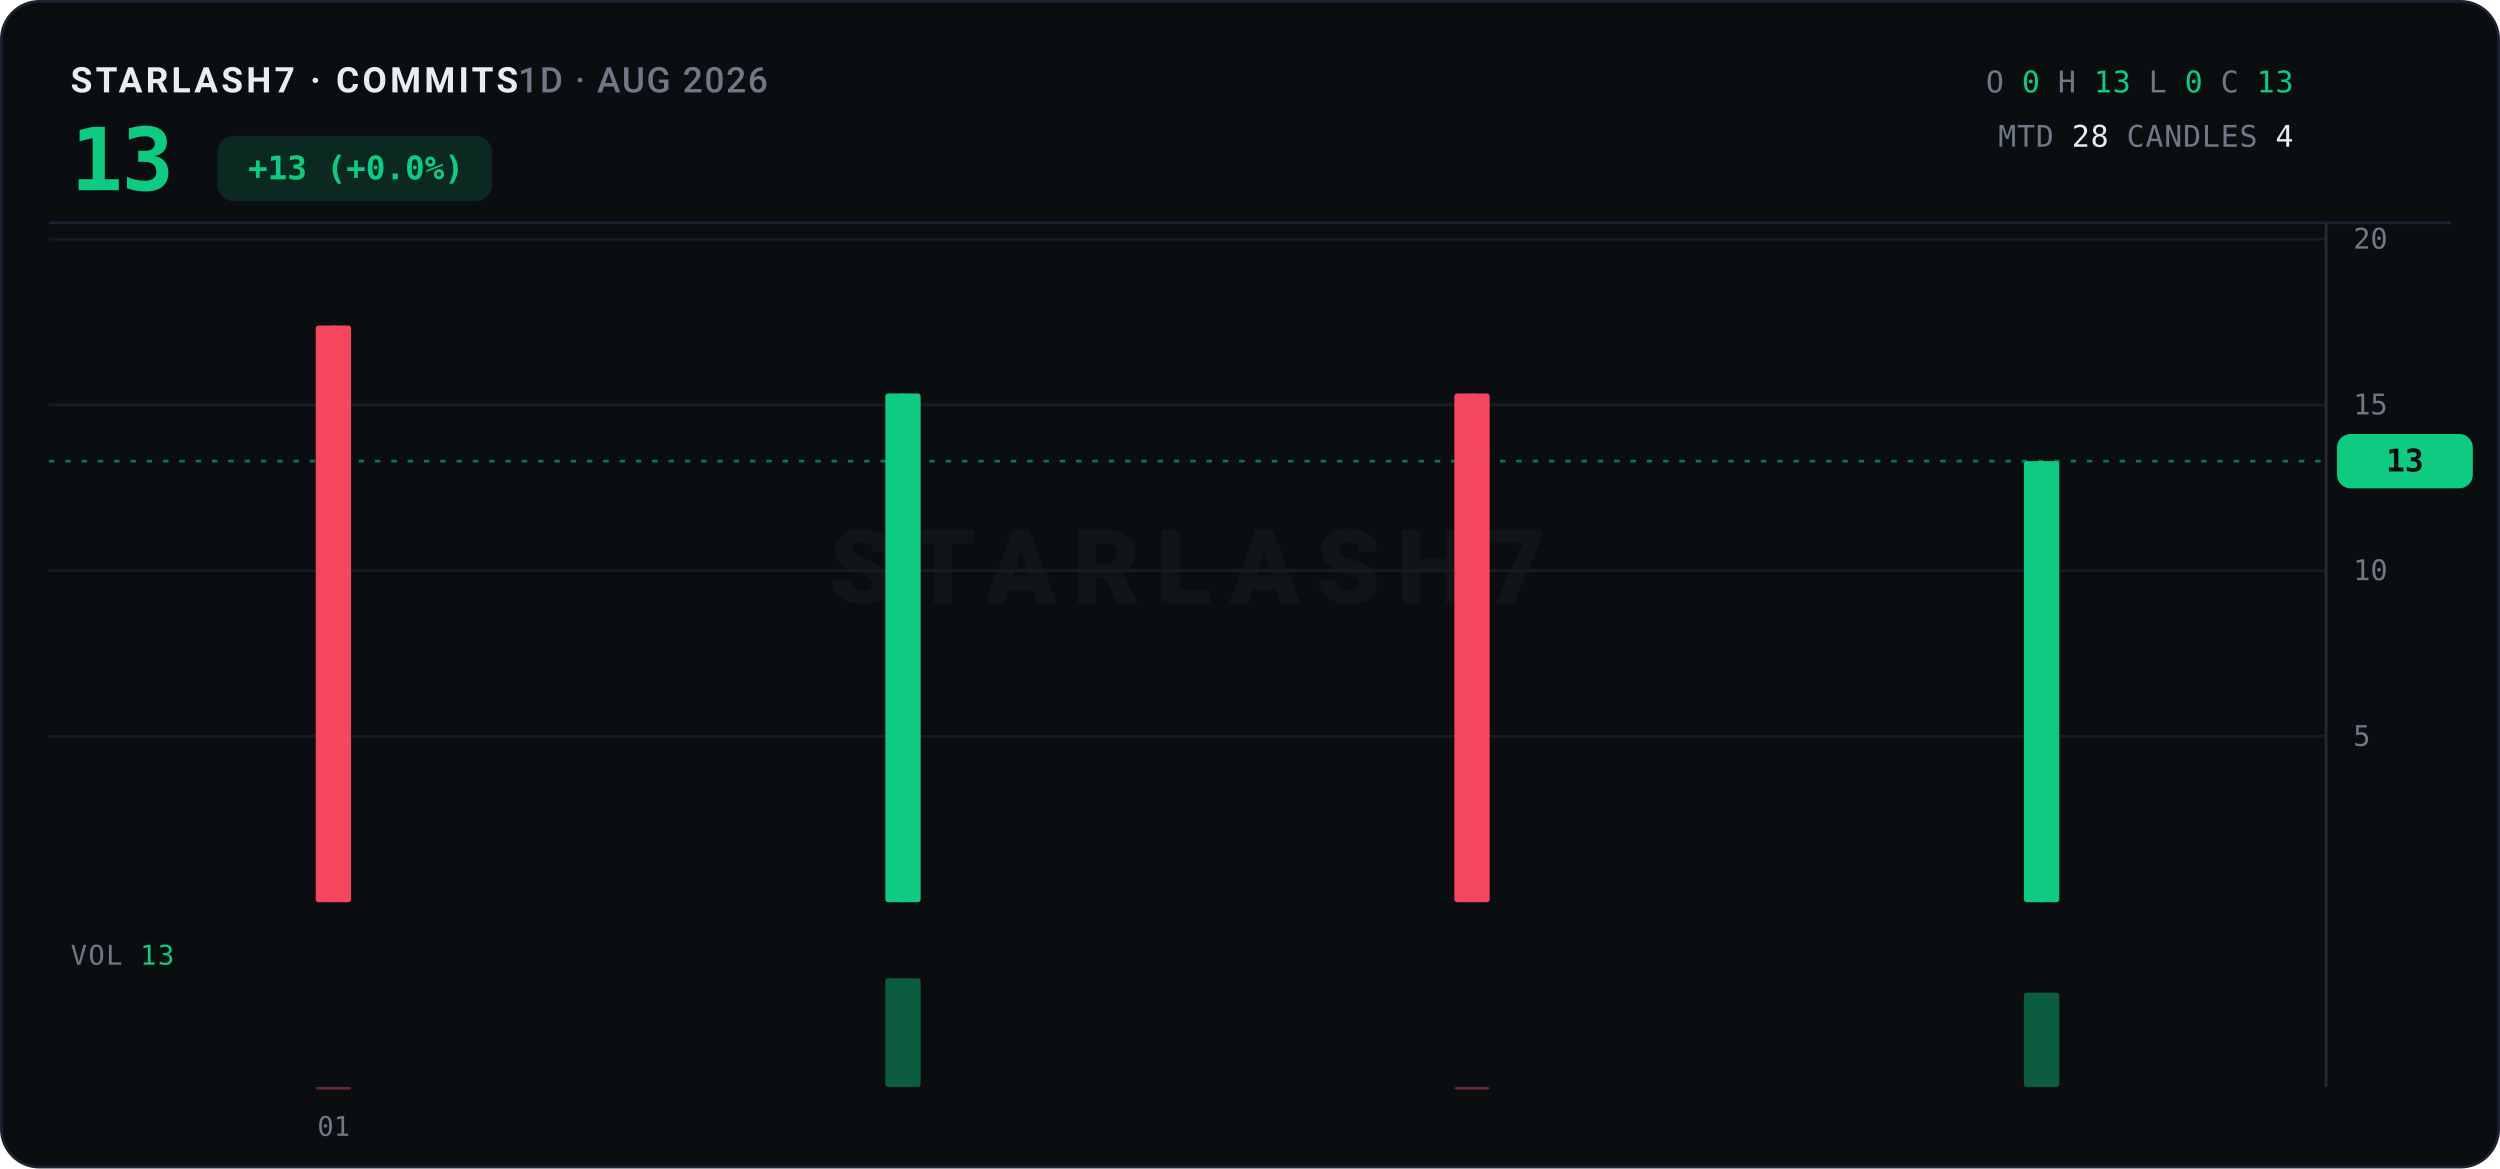
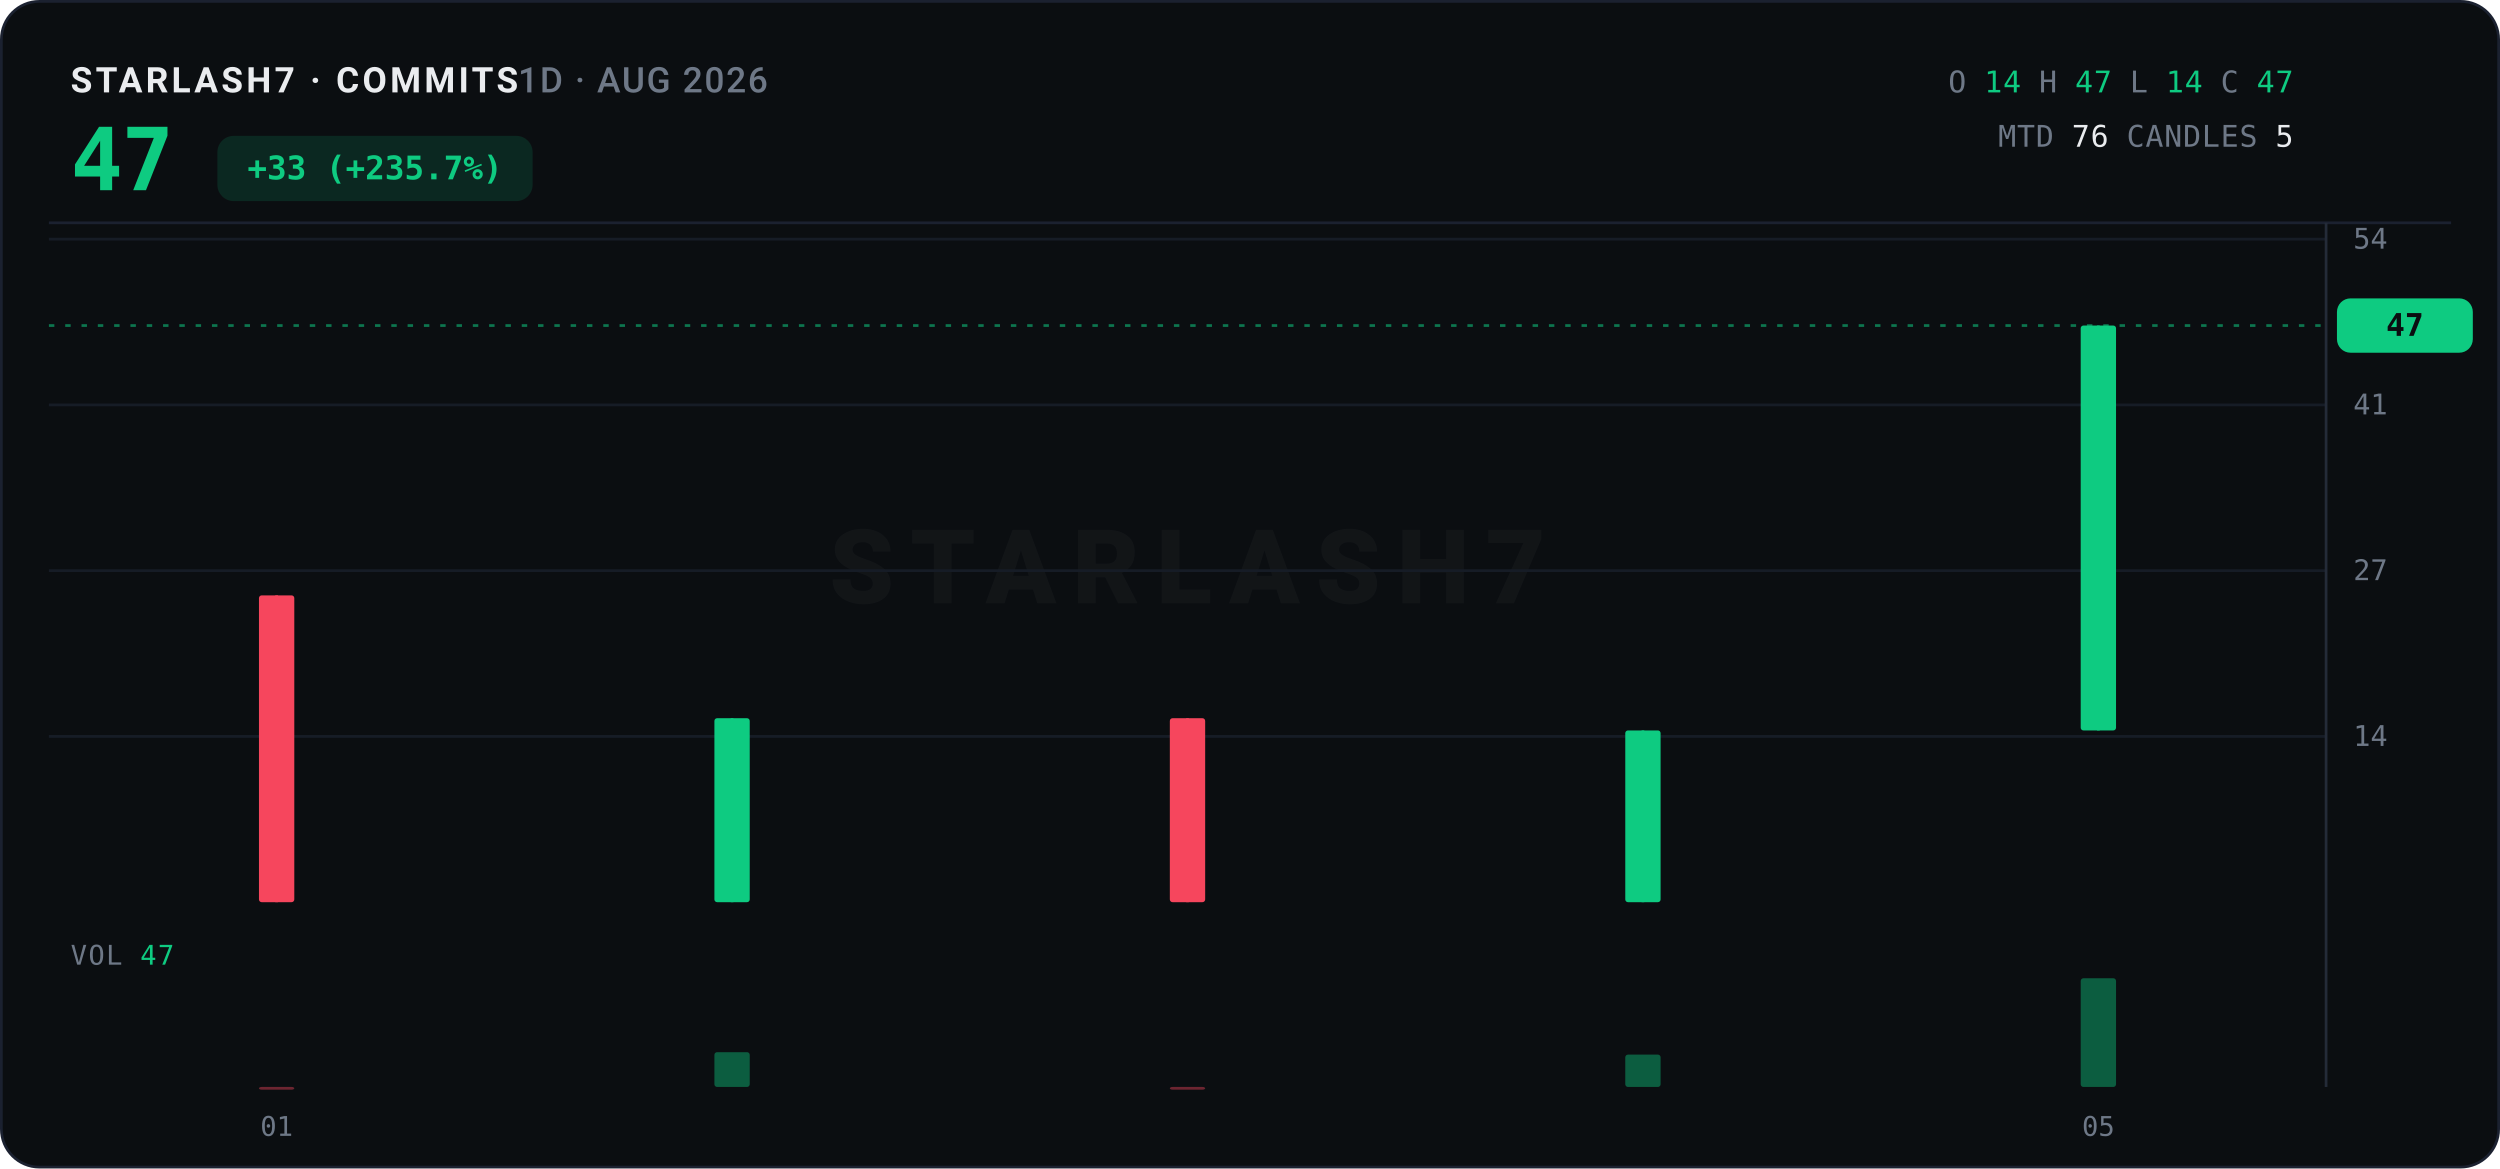
<svg xmlns="http://www.w3.org/2000/svg" width="920" height="430" viewBox="0 0 920 430">
  <rect x="0.5" y="0.5" width="919" height="429" rx="14" fill="#0B0E11" stroke="#1B2130" />
  <text x="26" y="34" font-family="ui-sans-serif,system-ui,-apple-system,'Segoe UI',Roboto,sans-serif" font-size="13" font-weight="700" letter-spacing="1.2" fill="#EAECEF">STARLASH7 · COMMITS<tspan fill="#6E7887" font-weight="500" letter-spacing="0.6">  1D · AUG 2026</tspan>
  </text>
-   <text x="26" y="70" font-family="ui-monospace,'SF Mono',SFMono-Regular,Menlo,Consolas,monospace" font-size="32" font-weight="800" fill="#0ECB81" letter-spacing="-0.5">13</text>
-   <rect x="80" y="50" width="101" height="24" rx="6" fill="#0ECB81" opacity="0.14" />
-   <text x="131" y="66" text-anchor="middle" font-family="ui-monospace,'SF Mono',SFMono-Regular,Menlo,Consolas,monospace" font-size="12" font-weight="700" fill="#0ECB81">+13 (+0.0%)</text>
+   <text x="26" y="70" font-family="ui-monospace,'SF Mono',SFMono-Regular,Menlo,Consolas,monospace" font-size="32" font-weight="800" fill="#0ECB81" letter-spacing="-0.5">47</text>
+   <rect x="80" y="50" width="116" height="24" rx="6" fill="#0ECB81" opacity="0.14" />
+   <text x="138" y="66" text-anchor="middle" font-family="ui-monospace,'SF Mono',SFMono-Regular,Menlo,Consolas,monospace" font-size="12" font-weight="700" fill="#0ECB81">+33 (+235.7%)</text>
  <text x="844" y="34" text-anchor="end" font-family="ui-monospace,'SF Mono',SFMono-Regular,Menlo,Consolas,monospace" font-size="11" letter-spacing="0.3">
    <tspan fill="#6E7887">O</tspan>
-     <tspan fill="#0ECB81">0</tspan>
+     <tspan fill="#0ECB81">14</tspan>
    <tspan fill="#6E7887">H</tspan>
-     <tspan fill="#0ECB81">13</tspan>
+     <tspan fill="#0ECB81">47</tspan>
    <tspan fill="#6E7887">L</tspan>
-     <tspan fill="#0ECB81">0</tspan>
+     <tspan fill="#0ECB81">14</tspan>
    <tspan fill="#6E7887">C</tspan>
-     <tspan fill="#0ECB81">13</tspan>
+     <tspan fill="#0ECB81">47</tspan>
  </text>
  <text x="844" y="54" text-anchor="end" font-family="ui-monospace,'SF Mono',SFMono-Regular,Menlo,Consolas,monospace" font-size="11" letter-spacing="0.3">
    <tspan fill="#6E7887">MTD</tspan>
-     <tspan fill="#EAECEF">28</tspan>
+     <tspan fill="#EAECEF">76</tspan>
    <tspan fill="#6E7887">CANDLES</tspan>
-     <tspan fill="#EAECEF">4</tspan>
+     <tspan fill="#EAECEF">5</tspan>
  </text>
  <line x1="18" y1="82" x2="902" y2="82" stroke="#1B2130" stroke-width="1" />
  <text x="437.0" y="222.0" text-anchor="middle" font-family="ui-sans-serif,system-ui,-apple-system,'Segoe UI',Roboto,sans-serif" font-size="38" font-weight="800" letter-spacing="6" fill="#EAECEF" opacity="0.035">STARLASH7</text>
  <line x1="18" y1="271.0" x2="856" y2="271.0" stroke="#161C26" stroke-width="1" />
-   <text x="866" y="274.5" font-family="ui-monospace,'SF Mono',SFMono-Regular,Menlo,Consolas,monospace" font-size="10.5" fill="#6E7887">5</text>
+   <text x="866" y="274.5" font-family="ui-monospace,'SF Mono',SFMono-Regular,Menlo,Consolas,monospace" font-size="10.5" fill="#6E7887">14</text>
  <line x1="18" y1="210.0" x2="856" y2="210.0" stroke="#161C26" stroke-width="1" />
-   <text x="866" y="213.5" font-family="ui-monospace,'SF Mono',SFMono-Regular,Menlo,Consolas,monospace" font-size="10.5" fill="#6E7887">10</text>
+   <text x="866" y="213.5" font-family="ui-monospace,'SF Mono',SFMono-Regular,Menlo,Consolas,monospace" font-size="10.5" fill="#6E7887">27</text>
  <line x1="18" y1="149.0" x2="856" y2="149.0" stroke="#161C26" stroke-width="1" />
-   <text x="866" y="152.5" font-family="ui-monospace,'SF Mono',SFMono-Regular,Menlo,Consolas,monospace" font-size="10.5" fill="#6E7887">15</text>
+   <text x="866" y="152.5" font-family="ui-monospace,'SF Mono',SFMono-Regular,Menlo,Consolas,monospace" font-size="10.5" fill="#6E7887">41</text>
  <line x1="18" y1="88.0" x2="856" y2="88.0" stroke="#161C26" stroke-width="1" />
-   <text x="866" y="91.5" font-family="ui-monospace,'SF Mono',SFMono-Regular,Menlo,Consolas,monospace" font-size="10.5" fill="#6E7887">20</text>
+   <text x="866" y="91.5" font-family="ui-monospace,'SF Mono',SFMono-Regular,Menlo,Consolas,monospace" font-size="10.5" fill="#6E7887">54</text>
  <line x1="856" y1="82" x2="856" y2="400" stroke="#242B38" stroke-width="1" />
-   <line x1="18" y1="169.7" x2="856" y2="169.7" stroke="#0ECB81" stroke-width="1" stroke-dasharray="2 4" opacity="0.55" />
-   <rect x="860" y="159.7" width="50" height="20" rx="5" fill="#0ECB81" />
-   <text x="885.0" y="173.5" text-anchor="middle" font-family="ui-monospace,'SF Mono',SFMono-Regular,Menlo,Consolas,monospace" font-size="11.5" font-weight="800" fill="#0B0E11">13</text>
-   <line x1="122.8" y1="119.8" x2="122.8" y2="332.0" stroke="#F6465D" stroke-width="1" />
-   <rect x="116.2" y="119.8" width="13.0" height="212.2" rx="1" fill="#F6465D" />
-   <line x1="332.2" y1="144.8" x2="332.2" y2="332.0" stroke="#0ECB81" stroke-width="1" />
-   <rect x="325.8" y="144.8" width="13.0" height="187.2" rx="1" fill="#0ECB81" />
-   <line x1="541.8" y1="144.8" x2="541.8" y2="332.0" stroke="#F6465D" stroke-width="1" />
-   <rect x="535.2" y="144.8" width="13.0" height="187.2" rx="1" fill="#F6465D" />
-   <line x1="751.2" y1="169.7" x2="751.2" y2="332.0" stroke="#0ECB81" stroke-width="1" />
-   <rect x="744.8" y="169.7" width="13.0" height="162.3" rx="1" fill="#0ECB81" />
-   <text x="26" y="355" font-family="ui-monospace,'SF Mono',SFMono-Regular,Menlo,Consolas,monospace" font-size="10" letter-spacing="0.5" fill="#6E7887">VOL <tspan fill="#0ECB81">13</tspan>
+   <line x1="18" y1="119.8" x2="856" y2="119.8" stroke="#0ECB81" stroke-width="1" stroke-dasharray="2 4" opacity="0.55" />
+   <rect x="860" y="109.8" width="50" height="20" rx="5" fill="#0ECB81" />
+   <text x="885.0" y="123.6" text-anchor="middle" font-family="ui-monospace,'SF Mono',SFMono-Regular,Menlo,Consolas,monospace" font-size="11.5" font-weight="800" fill="#0B0E11">47</text>
+   <line x1="101.8" y1="219.1" x2="101.8" y2="332.0" stroke="#F6465D" stroke-width="1" />
+   <rect x="95.3" y="219.1" width="13.0" height="112.9" rx="1" fill="#F6465D" />
+   <line x1="269.4" y1="264.3" x2="269.4" y2="332.0" stroke="#0ECB81" stroke-width="1" />
+   <rect x="262.9" y="264.3" width="13.0" height="67.7" rx="1" fill="#0ECB81" />
+   <line x1="437.0" y1="264.3" x2="437.0" y2="332.0" stroke="#F6465D" stroke-width="1" />
+   <rect x="430.5" y="264.3" width="13.0" height="67.7" rx="1" fill="#F6465D" />
+   <line x1="604.6" y1="268.8" x2="604.6" y2="332.0" stroke="#0ECB81" stroke-width="1" />
+   <rect x="598.1" y="268.8" width="13.0" height="63.2" rx="1" fill="#0ECB81" />
+   <line x1="772.2" y1="119.8" x2="772.2" y2="268.8" stroke="#0ECB81" stroke-width="1" />
+   <rect x="765.7" y="119.8" width="13.0" height="149.0" rx="1" fill="#0ECB81" />
+   <text x="26" y="355" font-family="ui-monospace,'SF Mono',SFMono-Regular,Menlo,Consolas,monospace" font-size="10" letter-spacing="0.5" fill="#6E7887">VOL <tspan fill="#0ECB81">47</tspan>
  </text>
-   <rect x="116.2" y="400.0" width="13.0" height="1.0" rx="1" fill="#F6465D" opacity="0.42" />
-   <rect x="325.8" y="360.0" width="13.0" height="40.0" rx="1" fill="#0ECB81" opacity="0.42" />
-   <rect x="535.2" y="400.0" width="13.0" height="1.0" rx="1" fill="#F6465D" opacity="0.42" />
-   <rect x="744.8" y="365.3" width="13.0" height="34.7" rx="1" fill="#0ECB81" opacity="0.42" />
-   <text x="122.8" y="418" text-anchor="middle" font-family="ui-monospace,'SF Mono',SFMono-Regular,Menlo,Consolas,monospace" font-size="10" fill="#6E7887">01</text>
+   <rect x="95.3" y="400.0" width="13.0" height="1.0" rx="1" fill="#F6465D" opacity="0.42" />
+   <rect x="262.9" y="387.2" width="13.0" height="12.8" rx="1" fill="#0ECB81" opacity="0.42" />
+   <rect x="430.5" y="400.0" width="13.0" height="1.0" rx="1" fill="#F6465D" opacity="0.42" />
+   <rect x="598.1" y="388.1" width="13.0" height="11.9" rx="1" fill="#0ECB81" opacity="0.42" />
+   <rect x="765.7" y="360.0" width="13.0" height="40.0" rx="1" fill="#0ECB81" opacity="0.42" />
+   <text x="101.8" y="418" text-anchor="middle" font-family="ui-monospace,'SF Mono',SFMono-Regular,Menlo,Consolas,monospace" font-size="10" fill="#6E7887">01</text>
+   <text x="772.2" y="418" text-anchor="middle" font-family="ui-monospace,'SF Mono',SFMono-Regular,Menlo,Consolas,monospace" font-size="10" fill="#6E7887">05</text>
</svg>
